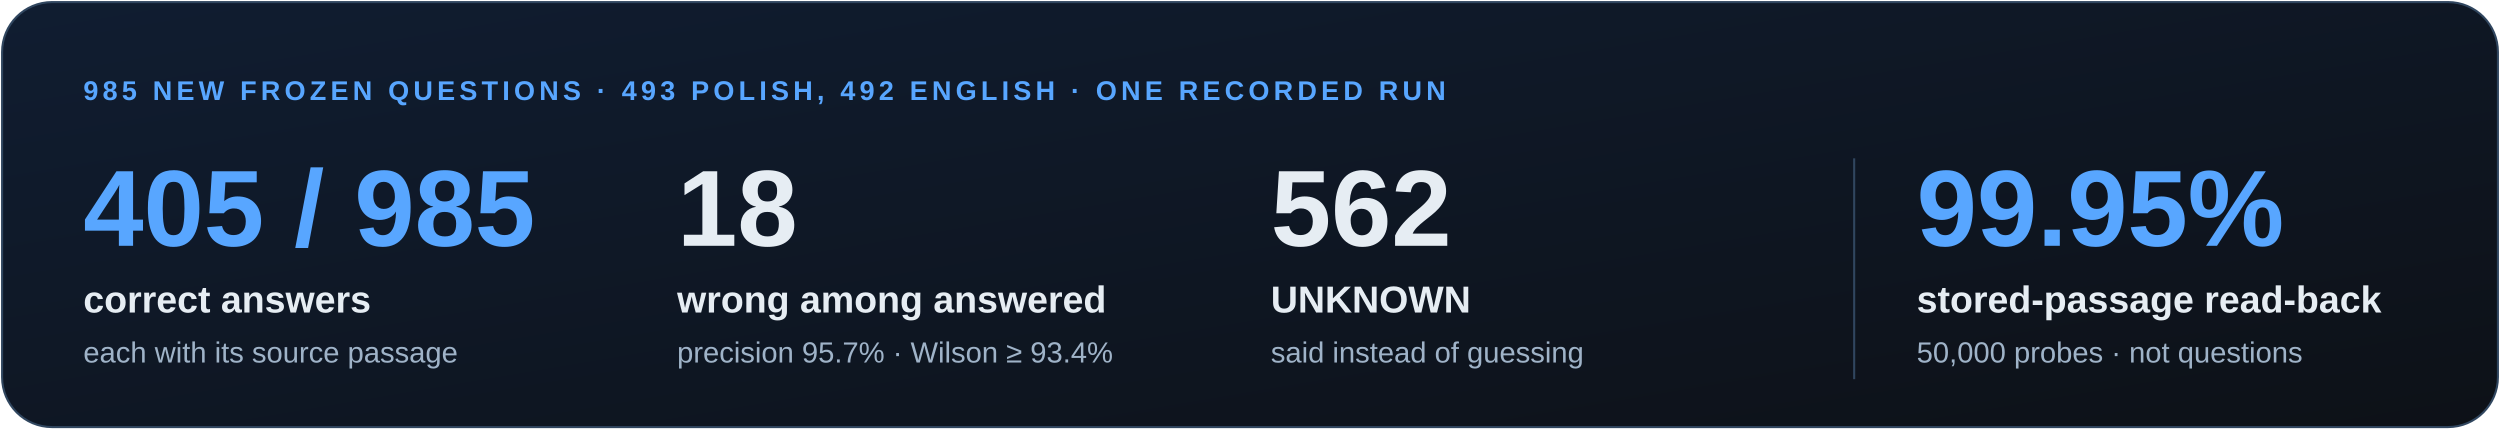
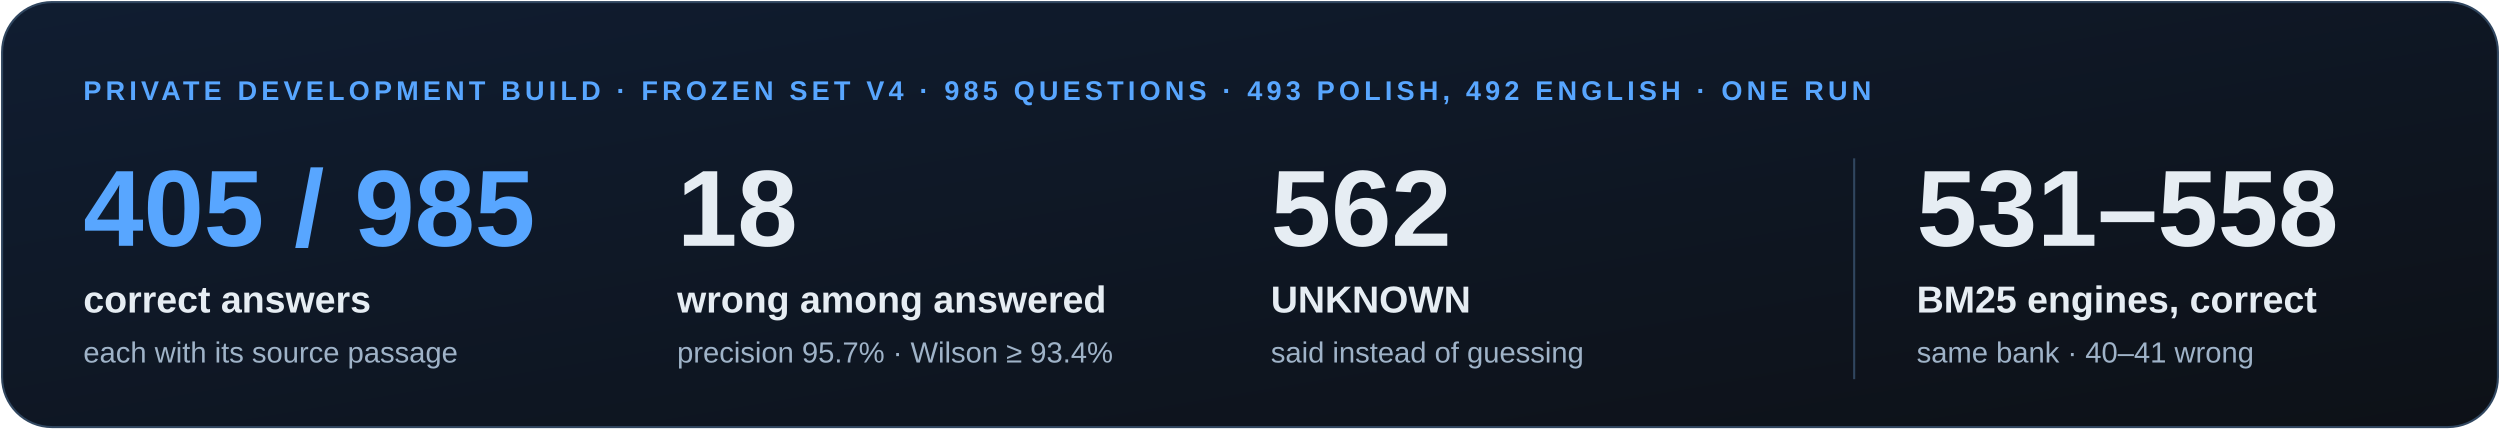
<svg xmlns="http://www.w3.org/2000/svg" width="1200" height="206" viewBox="0 0 1200 206" role="img" aria-labelledby="t d">
  <style>
text{font-family:Arial,Helvetica,sans-serif;fill:#e6edf3}
.mono{font-family:ui-monospace,Consolas,"DejaVu Sans Mono",monospace;fill:#9fb3c8}
.kick{font-size:13px;font-weight:700;letter-spacing:2px;fill:#58a6ff}
.mut{fill:#9fb3c8}.b{font-weight:700}
</style>
  <defs>
    <linearGradient id="bg" x2="1" y2="1">
      <stop stop-color="#101d31" />
      <stop offset="1" stop-color="#0d1117" />
    </linearGradient>
    <clipPath id="card">
      <rect x="1" y="1" width="1198" height="204" rx="24" />
    </clipPath>
  </defs>
  <rect x="1" y="1" width="1198" height="204" rx="24" fill="url(#bg)" stroke="#30465f" />
-   <text class="kick" x="40" y="48">985 NEW FROZEN QUESTIONS · 493 POLISH, 492 ENGLISH · ONE RECORDED RUN</text>
+   <text class="kick" x="40" y="48">PRIVATE DEVELOPMENT BUILD · FROZEN SET V4 · 985 QUESTIONS · 493 POLISH, 492 ENGLISH · ONE RUN</text>
  <text x="40" y="118" font-size="52" class="b" style="fill:#58a6ff">405 / 985</text>
  <text x="40" y="150" font-size="18" class="b">correct answers</text>
  <text x="40" y="174" font-size="14" class="mut">each with its source passage</text>
  <text x="325" y="118" font-size="52" class="b" style="fill:#e6edf3">18</text>
  <text x="325" y="150" font-size="18" class="b">wrong among answered</text>
  <text x="325" y="174" font-size="14" class="mut">precision 95.7% · Wilson ≥ 93.4%</text>
  <text x="610" y="118" font-size="52" class="b" style="fill:#e6edf3">562</text>
  <text x="610" y="150" font-size="18" class="b">UNKNOWN</text>
  <text x="610" y="174" font-size="14" class="mut">said instead of guessing</text>
  <path d="M890 76V182" stroke="#30465f" />
-   <text x="920" y="118" font-size="52" class="b" style="fill:#58a6ff">99.95%</text>
-   <text x="920" y="150" font-size="18" class="b">stored-passage read-back</text>
-   <text x="920" y="174" font-size="14" class="mut">50,000 probes · not questions</text>
+   <text x="920" y="118" font-size="52" class="b">531–558</text>
+   <text x="920" y="150" font-size="18" class="b">BM25 engines, correct</text>
+   <text x="920" y="174" font-size="14" class="mut">same bank · 40–41 wrong</text>
</svg>
